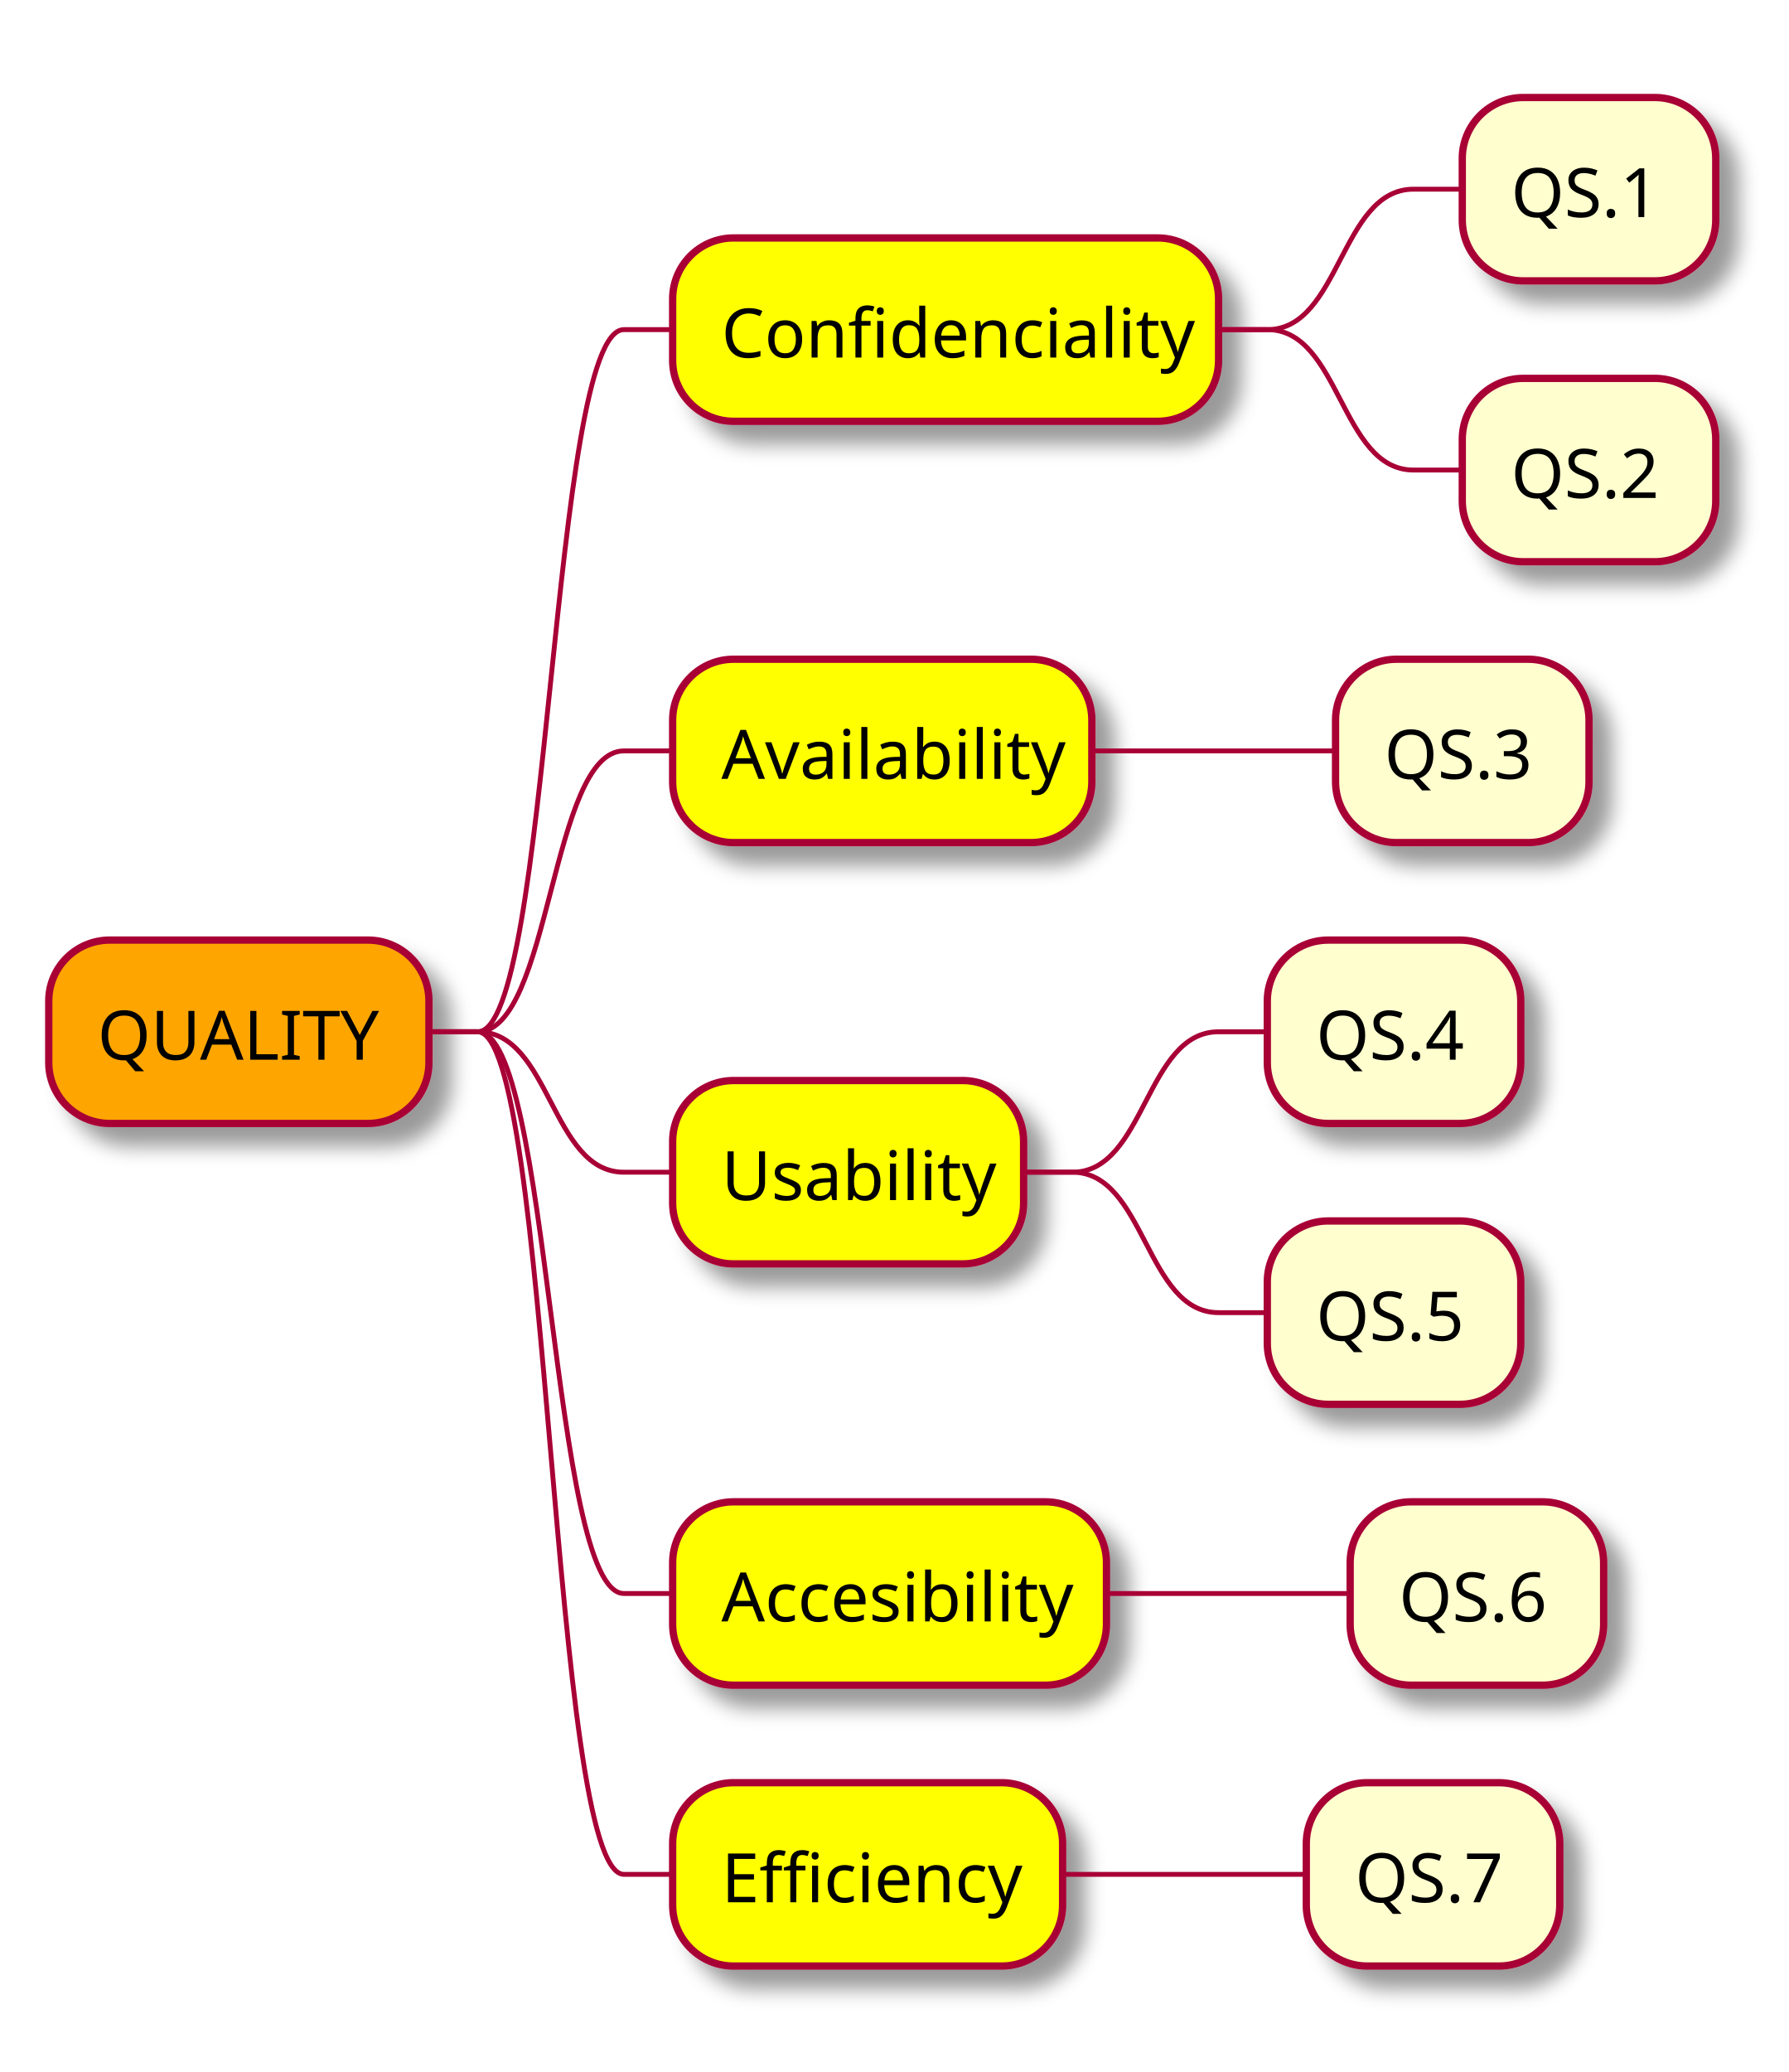
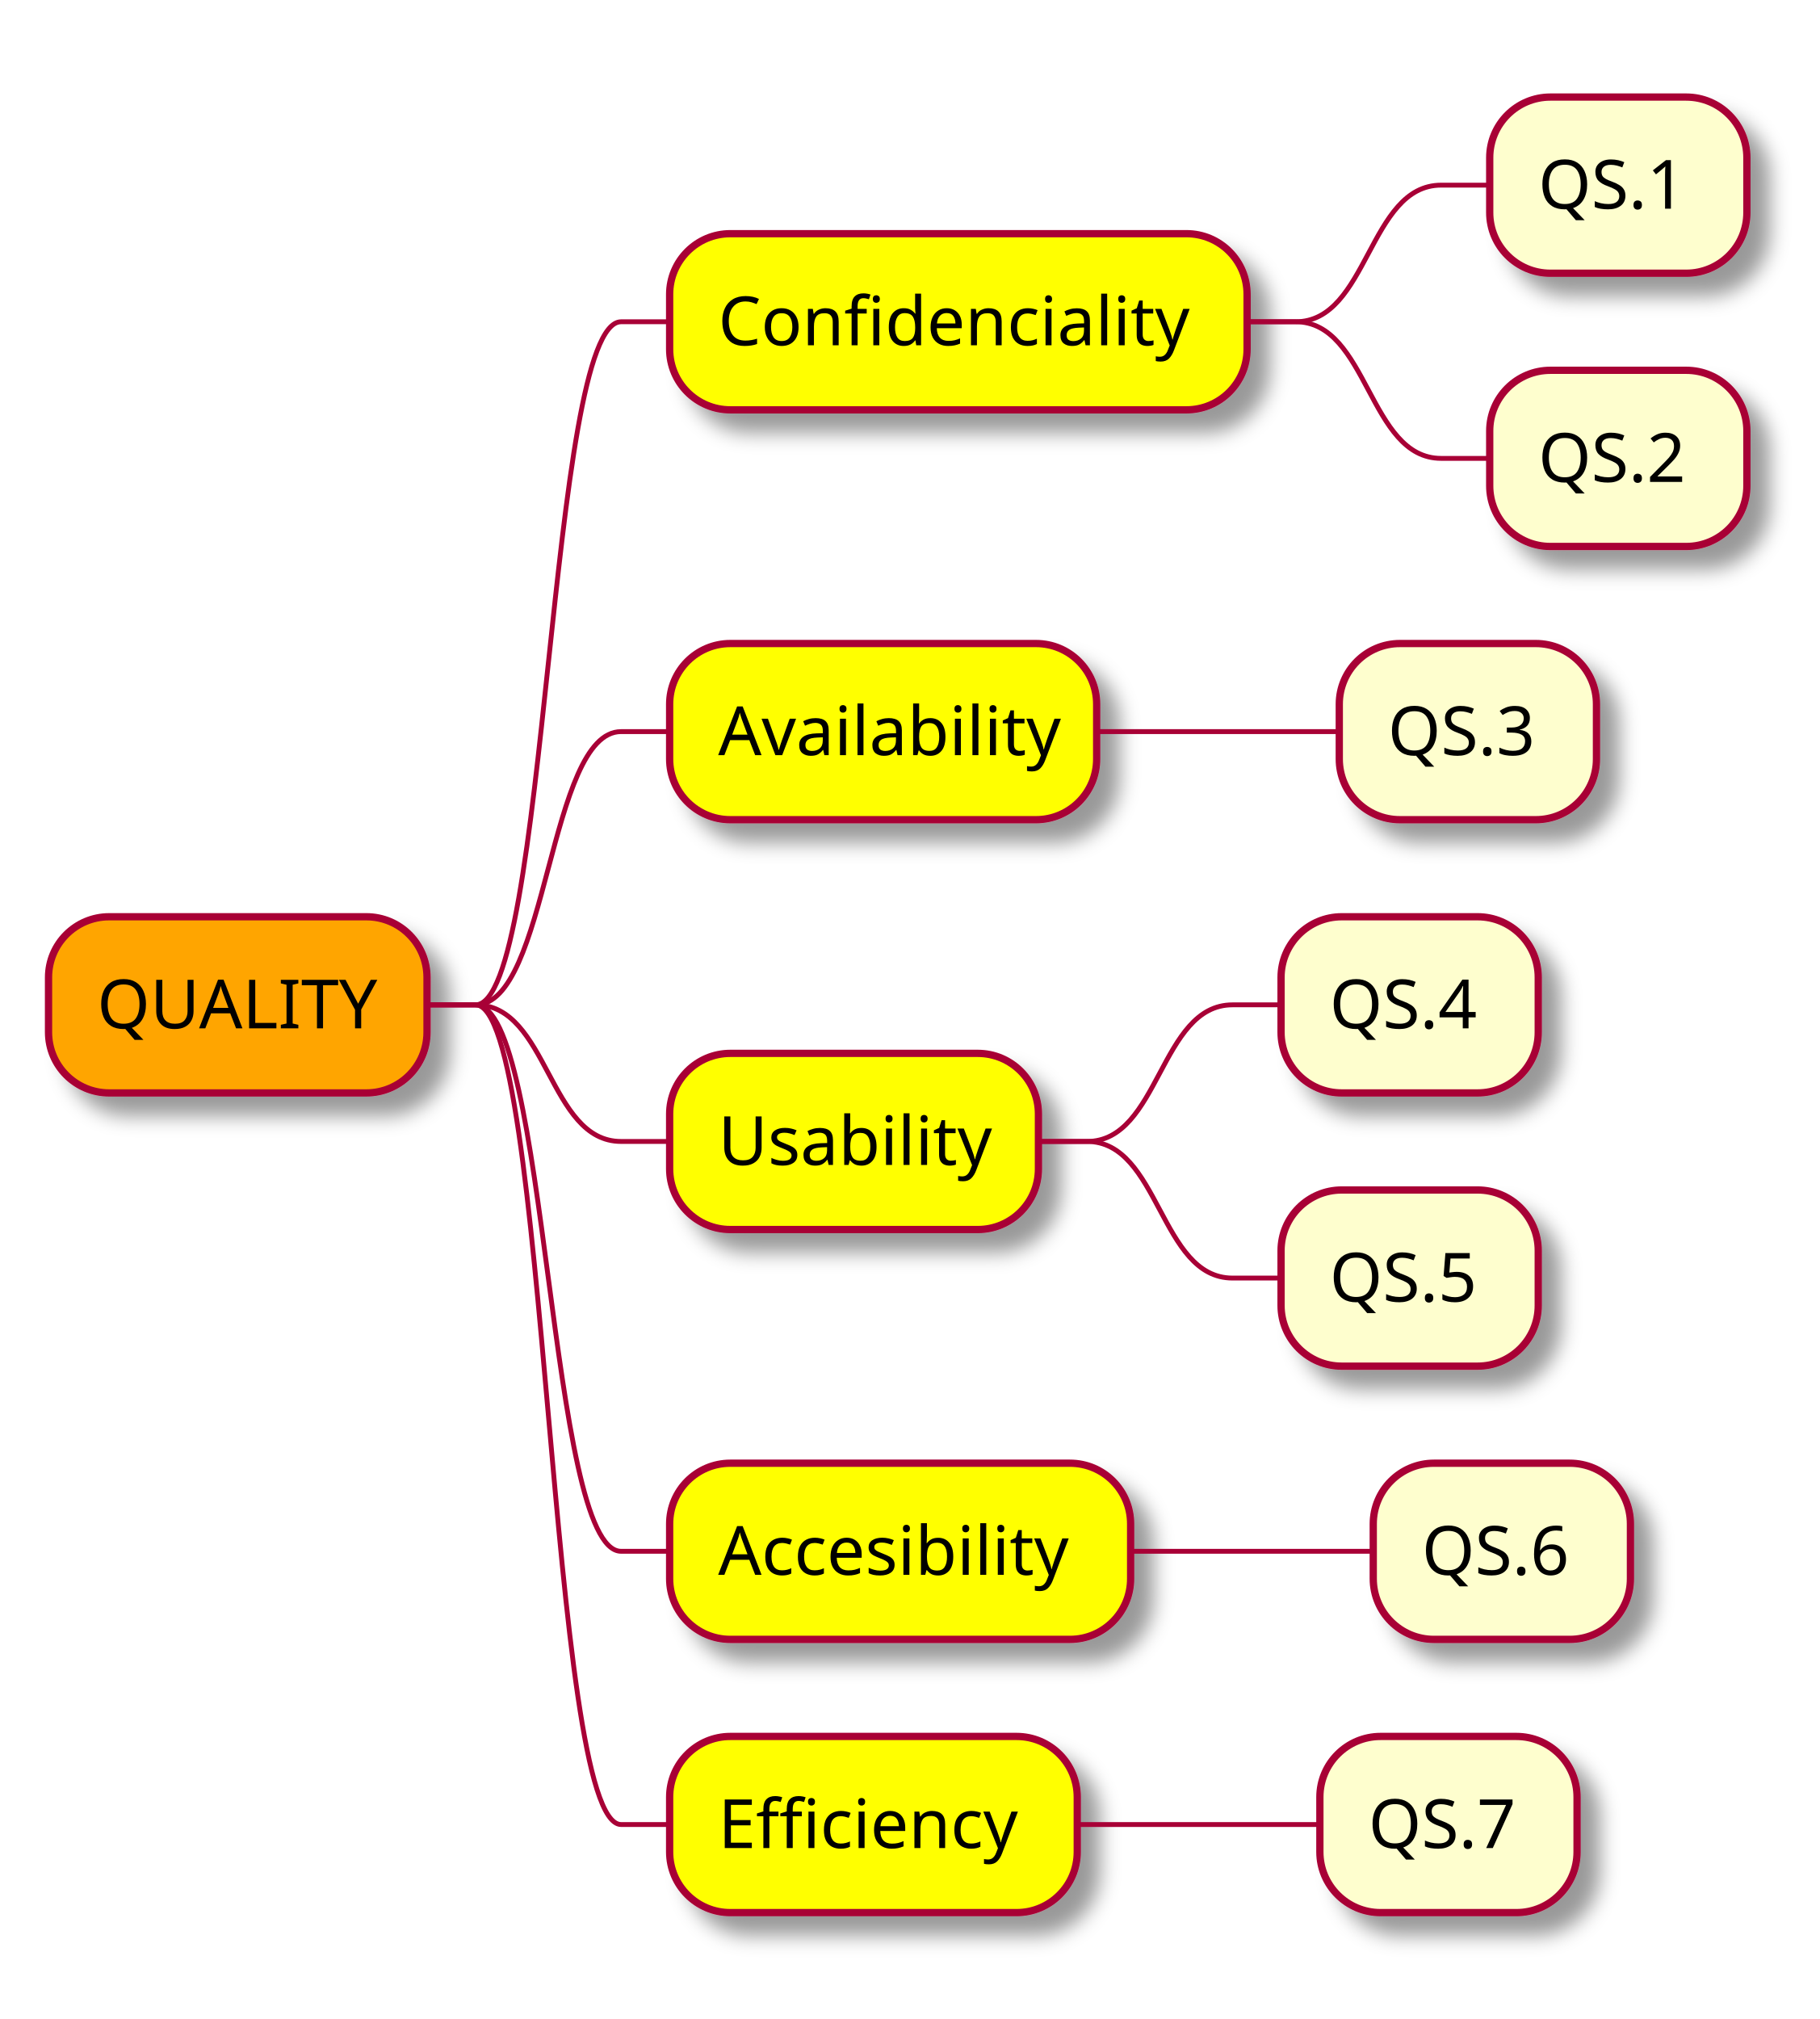
- <svg xmlns="http://www.w3.org/2000/svg" contentScriptType="application/ecmascript" contentStyleType="text/css" height="425px" preserveAspectRatio="none" style="width:367px;height:425px;background:#FFFFFF;" version="1.1" viewBox="0 0 367 425" width="367px" zoomAndPan="magnify">
+ <svg xmlns="http://www.w3.org/2000/svg" contentScriptType="application/ecmascript" contentStyleType="text/css" height="416px" preserveAspectRatio="none" style="width:375px;height:416px;background:#FFFFFF;" version="1.1" viewBox="0 0 375 416" width="375px" zoomAndPan="magnify">
  <defs>
    <filter height="300%" id="f1iyddrcvkeajc" width="300%" x="-1" y="-1">
      <feGaussianBlur result="blurOut" stdDeviation="2.0" />
      <feColorMatrix in="blurOut" result="blurOut2" type="matrix" values="0 0 0 0 0 0 0 0 0 0 0 0 0 0 0 0 0 0 .4 0" />
      <feOffset dx="4.0" dy="4.0" in="blurOut2" result="blurOut3" />
      <feBlend in="SourceGraphic" in2="blurOut3" mode="normal" />
    </filter>
  </defs>
  <g>
-     <rect fill="#FFA500" filter="url(#f1iyddrcvkeajc)" height="37.609" rx="12.5" ry="12.5" style="stroke:#A80036;stroke-width:1.5;" width="78" x="10" y="192.828" />
-     <text fill="#000000" font-family="sans-serif" font-size="14" lengthAdjust="spacing" textLength="58" x="20" y="217.361">QUALITY</text>
-     <rect fill="#FFFF00" filter="url(#f1iyddrcvkeajc)" height="37.609" rx="12.5" ry="12.5" style="stroke:#A80036;stroke-width:1.5;" width="112" x="138" y="48.805" />
-     <text fill="#000000" font-family="sans-serif" font-size="14" lengthAdjust="spacing" textLength="92" x="148" y="73.338">Confidenciality</text>
-     <rect fill="#FEFECE" filter="url(#f1iyddrcvkeajc)" height="37.609" rx="12.5" ry="12.5" style="stroke:#A80036;stroke-width:1.5;" width="52" x="300" y="20" />
-     <text fill="#000000" font-family="sans-serif" font-size="14" lengthAdjust="spacing" textLength="32" x="310" y="44.533">QS.1</text>
-     <path d="M250,67.609 L260,67.609 C275,67.609 275,38.805 290,38.805 L300,38.805 " fill="none" style="stroke:#A80036;stroke-width:1.0;" />
-     <rect fill="#FEFECE" filter="url(#f1iyddrcvkeajc)" height="37.609" rx="12.5" ry="12.5" style="stroke:#A80036;stroke-width:1.5;" width="52" x="300" y="77.609" />
-     <text fill="#000000" font-family="sans-serif" font-size="14" lengthAdjust="spacing" textLength="32" x="310" y="102.143">QS.2</text>
-     <path d="M250,67.609 L260,67.609 C275,67.609 275,96.414 290,96.414 L300,96.414 " fill="none" style="stroke:#A80036;stroke-width:1.0;" />
-     <path d="M88,211.633 L98,211.633 C113,211.633 113,67.609 128,67.609 L138,67.609 " fill="none" style="stroke:#A80036;stroke-width:1.0;" />
-     <rect fill="#FFFF00" filter="url(#f1iyddrcvkeajc)" height="37.609" rx="12.5" ry="12.5" style="stroke:#A80036;stroke-width:1.5;" width="86" x="138" y="135.219" />
-     <text fill="#000000" font-family="sans-serif" font-size="14" lengthAdjust="spacing" textLength="66" x="148" y="159.752">Availability</text>
-     <rect fill="#FEFECE" filter="url(#f1iyddrcvkeajc)" height="37.609" rx="12.5" ry="12.5" style="stroke:#A80036;stroke-width:1.5;" width="52" x="274" y="135.219" />
-     <text fill="#000000" font-family="sans-serif" font-size="14" lengthAdjust="spacing" textLength="32" x="284" y="159.752">QS.3</text>
-     <path d="M224,154.023 L234,154.023 C249,154.023 249,154.023 264,154.023 L274,154.023 " fill="none" style="stroke:#A80036;stroke-width:1.0;" />
-     <path d="M88,211.633 L98,211.633 C113,211.633 113,154.023 128,154.023 L138,154.023 " fill="none" style="stroke:#A80036;stroke-width:1.0;" />
-     <rect fill="#FFFF00" filter="url(#f1iyddrcvkeajc)" height="37.609" rx="12.5" ry="12.5" style="stroke:#A80036;stroke-width:1.5;" width="72" x="138" y="221.633" />
-     <text fill="#000000" font-family="sans-serif" font-size="14" lengthAdjust="spacing" textLength="52" x="148" y="246.166">Usability</text>
-     <rect fill="#FEFECE" filter="url(#f1iyddrcvkeajc)" height="37.609" rx="12.5" ry="12.5" style="stroke:#A80036;stroke-width:1.5;" width="52" x="260" y="192.828" />
-     <text fill="#000000" font-family="sans-serif" font-size="14" lengthAdjust="spacing" textLength="32" x="270" y="217.361">QS.4</text>
-     <path d="M210,240.438 L220,240.438 C235,240.438 235,211.633 250,211.633 L260,211.633 " fill="none" style="stroke:#A80036;stroke-width:1.0;" />
-     <rect fill="#FEFECE" filter="url(#f1iyddrcvkeajc)" height="37.609" rx="12.5" ry="12.5" style="stroke:#A80036;stroke-width:1.5;" width="52" x="260" y="250.438" />
-     <text fill="#000000" font-family="sans-serif" font-size="14" lengthAdjust="spacing" textLength="32" x="270" y="274.971">QS.5</text>
-     <path d="M210,240.438 L220,240.438 C235,240.438 235,269.242 250,269.242 L260,269.242 " fill="none" style="stroke:#A80036;stroke-width:1.0;" />
-     <path d="M88,211.633 L98,211.633 C113,211.633 113,240.438 128,240.438 L138,240.438 " fill="none" style="stroke:#A80036;stroke-width:1.0;" />
-     <rect fill="#FFFF00" filter="url(#f1iyddrcvkeajc)" height="37.609" rx="12.5" ry="12.5" style="stroke:#A80036;stroke-width:1.5;" width="89" x="138" y="308.047" />
-     <text fill="#000000" font-family="sans-serif" font-size="14" lengthAdjust="spacing" textLength="69" x="148" y="332.58">Accesibility</text>
-     <rect fill="#FEFECE" filter="url(#f1iyddrcvkeajc)" height="37.609" rx="12.5" ry="12.5" style="stroke:#A80036;stroke-width:1.5;" width="52" x="277" y="308.047" />
-     <text fill="#000000" font-family="sans-serif" font-size="14" lengthAdjust="spacing" textLength="32" x="287" y="332.58">QS.6</text>
-     <path d="M227,326.852 L237,326.852 C252,326.852 252,326.852 267,326.852 L277,326.852 " fill="none" style="stroke:#A80036;stroke-width:1.0;" />
-     <path d="M88,211.633 L98,211.633 C113,211.633 113,326.852 128,326.852 L138,326.852 " fill="none" style="stroke:#A80036;stroke-width:1.0;" />
-     <rect fill="#FFFF00" filter="url(#f1iyddrcvkeajc)" height="37.609" rx="12.5" ry="12.5" style="stroke:#A80036;stroke-width:1.5;" width="80" x="138" y="365.656" />
-     <text fill="#000000" font-family="sans-serif" font-size="14" lengthAdjust="spacing" textLength="60" x="148" y="390.19">Efficiency</text>
-     <rect fill="#FEFECE" filter="url(#f1iyddrcvkeajc)" height="37.609" rx="12.5" ry="12.5" style="stroke:#A80036;stroke-width:1.5;" width="52" x="268" y="365.656" />
-     <text fill="#000000" font-family="sans-serif" font-size="14" lengthAdjust="spacing" textLength="32" x="278" y="390.19">QS.7</text>
-     <path d="M218,384.461 L228,384.461 C243,384.461 243,384.461 258,384.461 L268,384.461 " fill="none" style="stroke:#A80036;stroke-width:1.0;" />
-     <path d="M88,211.633 L98,211.633 C113,211.633 113,384.461 128,384.461 L138,384.461 " fill="none" style="stroke:#A80036;stroke-width:1.0;" />
+     <rect fill="#FFA500" filter="url(#f1iyddrcvkeajc)" height="36.297" rx="12.5" ry="12.5" style="stroke:#A80036;stroke-width:1.5;" width="78" x="10" y="188.891" />
+     <text fill="#000000" font-family="sans-serif" font-size="14" lengthAdjust="spacing" textLength="58" x="20" y="211.886">QUALITY</text>
+     <rect fill="#FFFF00" filter="url(#f1iyddrcvkeajc)" height="36.297" rx="12.5" ry="12.5" style="stroke:#A80036;stroke-width:1.5;" width="119" x="138" y="48.148" />
+     <text fill="#000000" font-family="sans-serif" font-size="14" lengthAdjust="spacing" textLength="99" x="148" y="71.144">Confidenciality</text>
+     <rect fill="#FEFECE" filter="url(#f1iyddrcvkeajc)" height="36.297" rx="12.5" ry="12.5" style="stroke:#A80036;stroke-width:1.5;" width="53" x="307" y="20" />
+     <text fill="#000000" font-family="sans-serif" font-size="14" lengthAdjust="spacing" textLength="33" x="317" y="42.995">QS.1</text>
+     <path d="M257,66.297 L267,66.297 C282,66.297 282,38.148 297,38.148 L307,38.148 " fill="none" style="stroke:#A80036;stroke-width:1.0;" />
+     <rect fill="#FEFECE" filter="url(#f1iyddrcvkeajc)" height="36.297" rx="12.5" ry="12.5" style="stroke:#A80036;stroke-width:1.5;" width="53" x="307" y="76.297" />
+     <text fill="#000000" font-family="sans-serif" font-size="14" lengthAdjust="spacing" textLength="33" x="317" y="99.292">QS.2</text>
+     <path d="M257,66.297 L267,66.297 C282,66.297 282,94.445 297,94.445 L307,94.445 " fill="none" style="stroke:#A80036;stroke-width:1.0;" />
+     <path d="M88,207.039 L98,207.039 C113,207.039 113,66.297 128,66.297 L138,66.297 " fill="none" style="stroke:#A80036;stroke-width:1.0;" />
+     <rect fill="#FFFF00" filter="url(#f1iyddrcvkeajc)" height="36.297" rx="12.5" ry="12.5" style="stroke:#A80036;stroke-width:1.5;" width="88" x="138" y="132.594" />
+     <text fill="#000000" font-family="sans-serif" font-size="14" lengthAdjust="spacing" textLength="68" x="148" y="155.589">Availability</text>
+     <rect fill="#FEFECE" filter="url(#f1iyddrcvkeajc)" height="36.297" rx="12.5" ry="12.5" style="stroke:#A80036;stroke-width:1.5;" width="53" x="276" y="132.594" />
+     <text fill="#000000" font-family="sans-serif" font-size="14" lengthAdjust="spacing" textLength="33" x="286" y="155.589">QS.3</text>
+     <path d="M226,150.742 L236,150.742 C251,150.742 251,150.742 266,150.742 L276,150.742 " fill="none" style="stroke:#A80036;stroke-width:1.0;" />
+     <path d="M88,207.039 L98,207.039 C113,207.039 113,150.742 128,150.742 L138,150.742 " fill="none" style="stroke:#A80036;stroke-width:1.0;" />
+     <rect fill="#FFFF00" filter="url(#f1iyddrcvkeajc)" height="36.297" rx="12.5" ry="12.5" style="stroke:#A80036;stroke-width:1.5;" width="76" x="138" y="217.039" />
+     <text fill="#000000" font-family="sans-serif" font-size="14" lengthAdjust="spacing" textLength="56" x="148" y="240.034">Usability</text>
+     <rect fill="#FEFECE" filter="url(#f1iyddrcvkeajc)" height="36.297" rx="12.5" ry="12.5" style="stroke:#A80036;stroke-width:1.5;" width="53" x="264" y="188.891" />
+     <text fill="#000000" font-family="sans-serif" font-size="14" lengthAdjust="spacing" textLength="33" x="274" y="211.886">QS.4</text>
+     <path d="M214,235.188 L224,235.188 C239,235.188 239,207.039 254,207.039 L264,207.039 " fill="none" style="stroke:#A80036;stroke-width:1.0;" />
+     <rect fill="#FEFECE" filter="url(#f1iyddrcvkeajc)" height="36.297" rx="12.5" ry="12.5" style="stroke:#A80036;stroke-width:1.5;" width="53" x="264" y="245.188" />
+     <text fill="#000000" font-family="sans-serif" font-size="14" lengthAdjust="spacing" textLength="33" x="274" y="268.183">QS.5</text>
+     <path d="M214,235.188 L224,235.188 C239,235.188 239,263.336 254,263.336 L264,263.336 " fill="none" style="stroke:#A80036;stroke-width:1.0;" />
+     <path d="M88,207.039 L98,207.039 C113,207.039 113,235.188 128,235.188 L138,235.188 " fill="none" style="stroke:#A80036;stroke-width:1.0;" />
+     <rect fill="#FFFF00" filter="url(#f1iyddrcvkeajc)" height="36.297" rx="12.5" ry="12.5" style="stroke:#A80036;stroke-width:1.5;" width="95" x="138" y="301.484" />
+     <text fill="#000000" font-family="sans-serif" font-size="14" lengthAdjust="spacing" textLength="75" x="148" y="324.479">Accesibility</text>
+     <rect fill="#FEFECE" filter="url(#f1iyddrcvkeajc)" height="36.297" rx="12.5" ry="12.5" style="stroke:#A80036;stroke-width:1.5;" width="53" x="283" y="301.484" />
+     <text fill="#000000" font-family="sans-serif" font-size="14" lengthAdjust="spacing" textLength="33" x="293" y="324.479">QS.6</text>
+     <path d="M233,319.633 L243,319.633 C258,319.633 258,319.633 273,319.633 L283,319.633 " fill="none" style="stroke:#A80036;stroke-width:1.0;" />
+     <path d="M88,207.039 L98,207.039 C113,207.039 113,319.633 128,319.633 L138,319.633 " fill="none" style="stroke:#A80036;stroke-width:1.0;" />
+     <rect fill="#FFFF00" filter="url(#f1iyddrcvkeajc)" height="36.297" rx="12.5" ry="12.5" style="stroke:#A80036;stroke-width:1.5;" width="84" x="138" y="357.781" />
+     <text fill="#000000" font-family="sans-serif" font-size="14" lengthAdjust="spacing" textLength="64" x="148" y="380.776">Efficiency</text>
+     <rect fill="#FEFECE" filter="url(#f1iyddrcvkeajc)" height="36.297" rx="12.5" ry="12.5" style="stroke:#A80036;stroke-width:1.5;" width="53" x="272" y="357.781" />
+     <text fill="#000000" font-family="sans-serif" font-size="14" lengthAdjust="spacing" textLength="33" x="282" y="380.776">QS.7</text>
+     <path d="M222,375.93 L232,375.93 C247,375.93 247,375.93 262,375.93 L272,375.93 " fill="none" style="stroke:#A80036;stroke-width:1.0;" />
+     <path d="M88,207.039 L98,207.039 C113,207.039 113,375.93 128,375.93 L138,375.93 " fill="none" style="stroke:#A80036;stroke-width:1.0;" />
  </g>
</svg>
